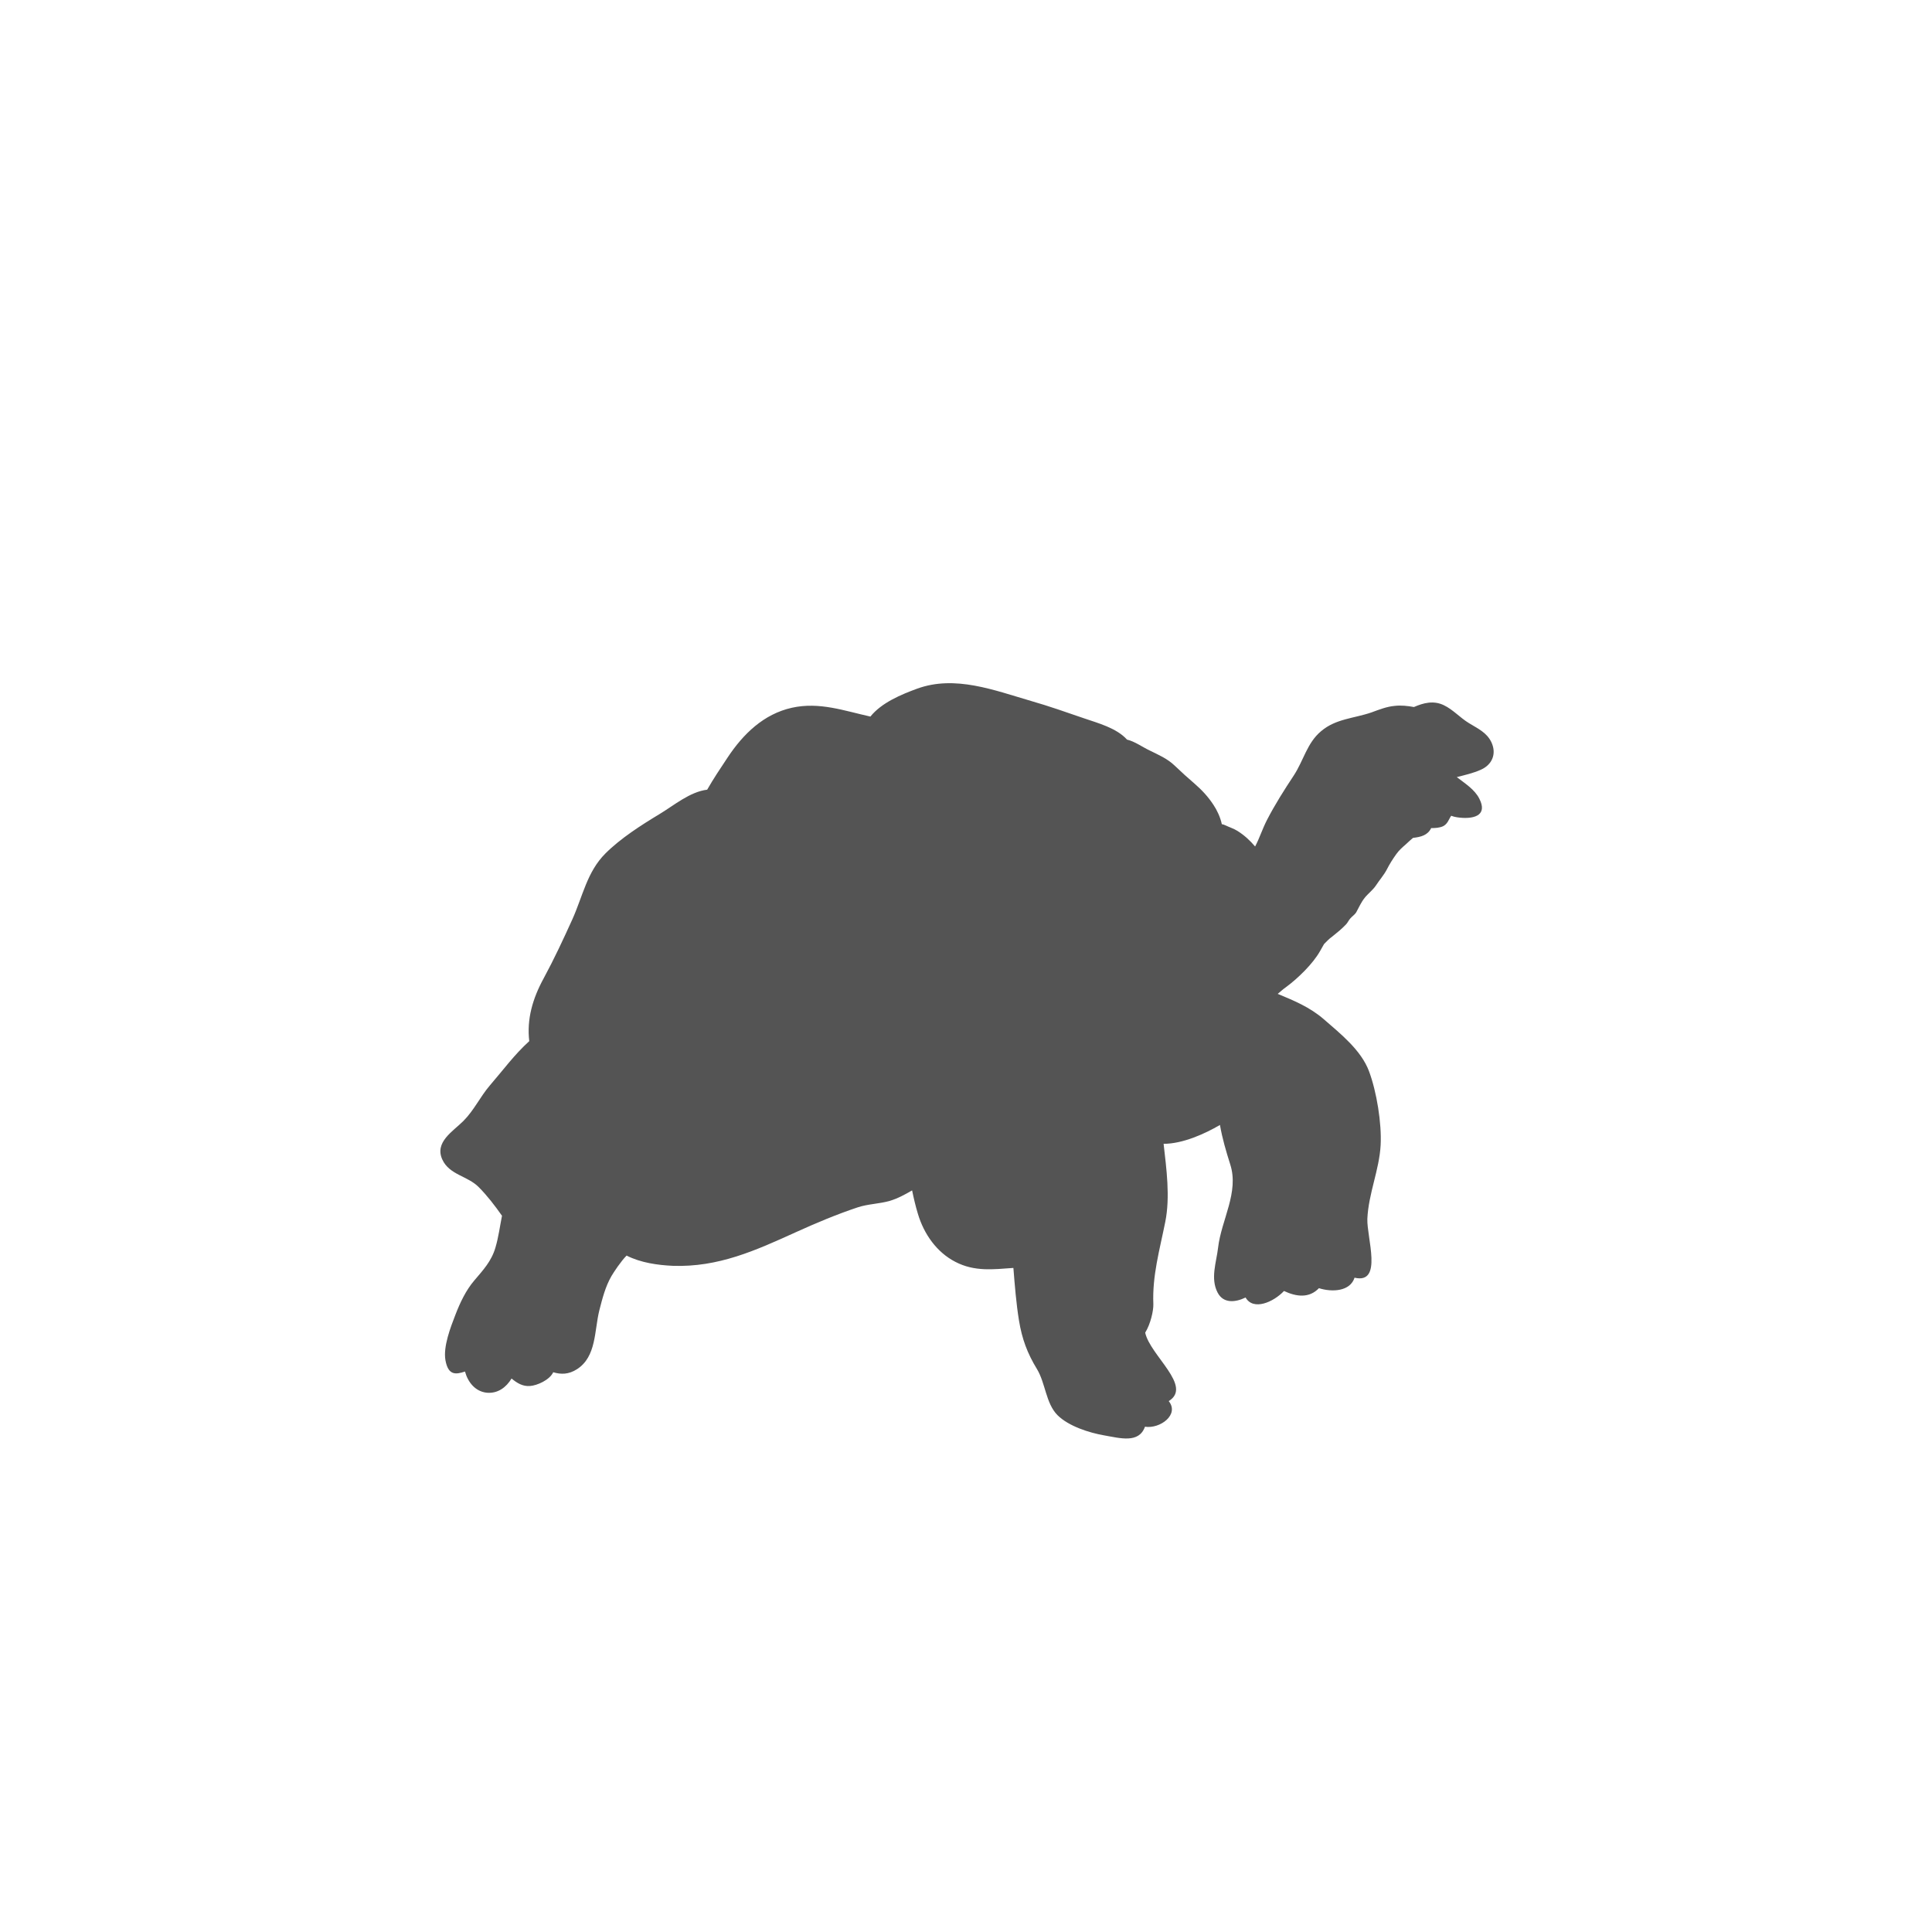
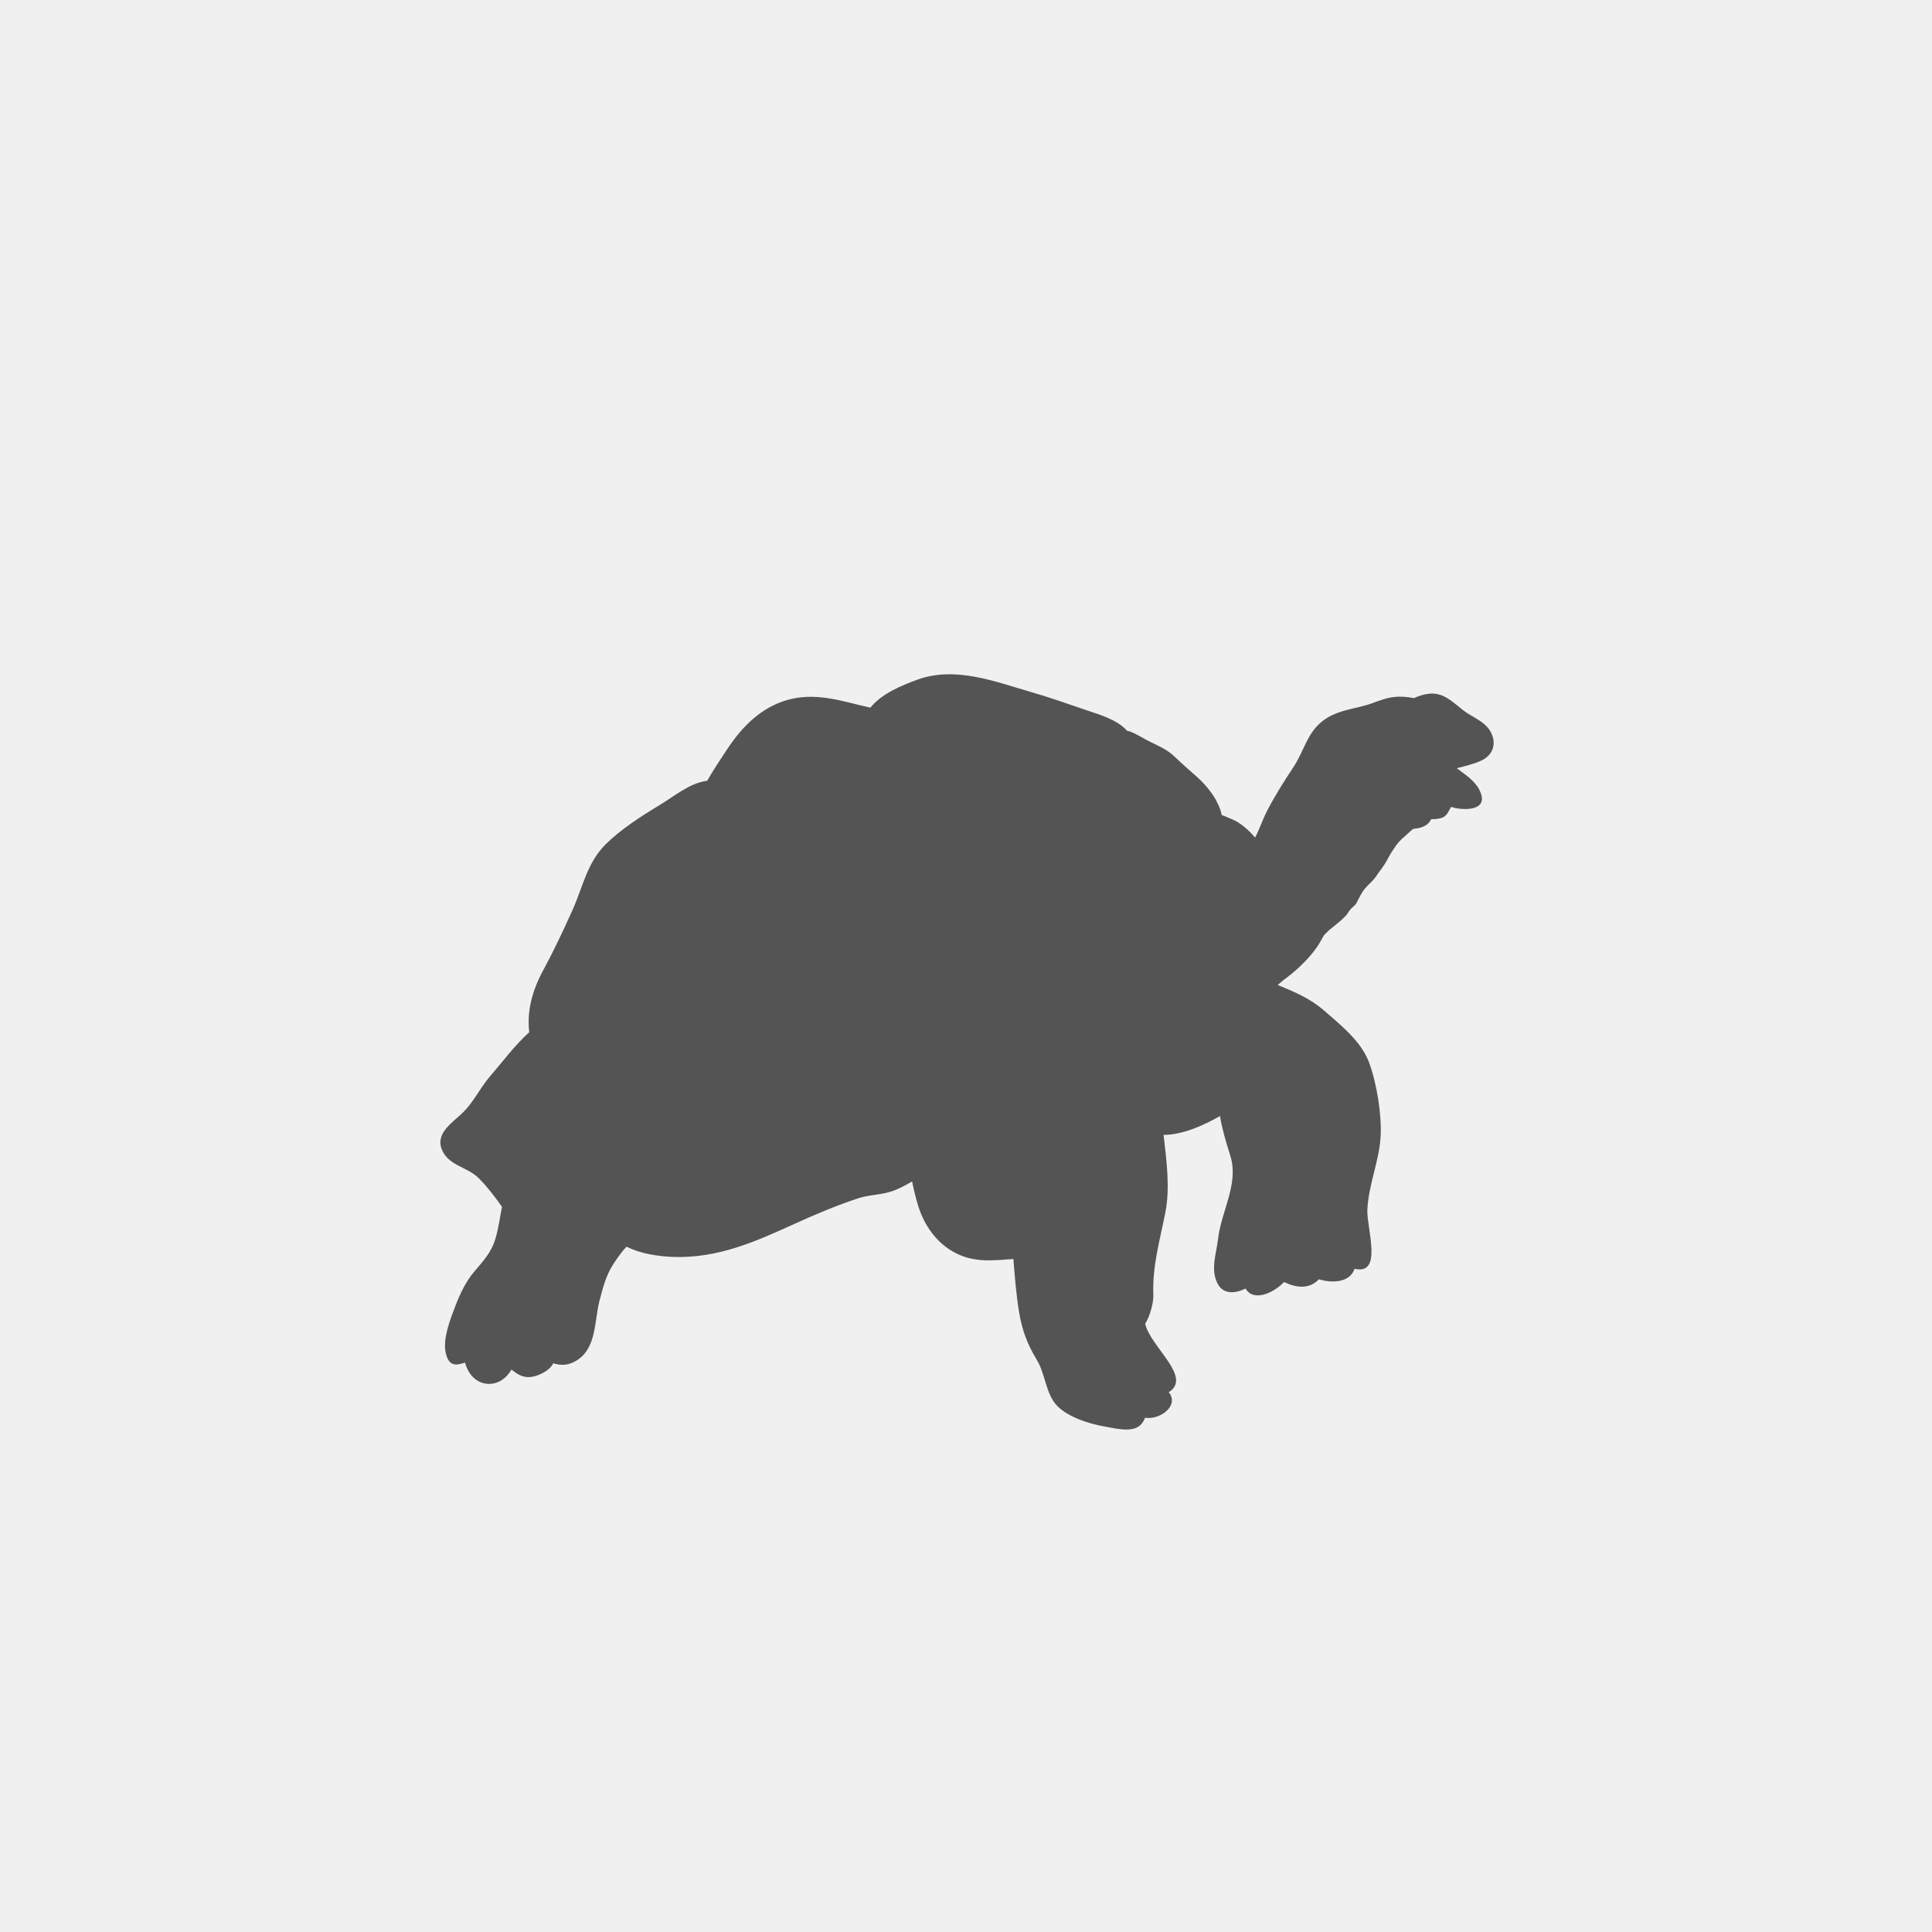
<svg xmlns="http://www.w3.org/2000/svg" width="500" zoomAndPan="magnify" viewBox="0 0 375 375" height="500" preserveAspectRatio="xMidYMid meet" version="1.0">
-   <rect x="-37.5" width="450" fill="#ffffff" y="-37.5" height="450" fill-opacity="1" />
-   <rect x="-37.5" width="450" fill="#ffffff" y="-37.5" height="450" fill-opacity="1" />
-   <rect x="-37.5" width="450" fill="#ffffff" y="-37.5" height="450" fill-opacity="1" />
-   <path fill="#545454" d="M 289.496 144.102 C 288.594 142.16 286.785 141.391 285.113 140.352 C 283.395 139.312 282.039 137.73 280.23 136.871 C 278.242 135.922 276.297 136.422 274.445 137.234 C 273.223 137.008 271.957 136.871 270.738 137.008 C 269.156 137.145 267.711 137.73 266.219 138.273 C 262.828 139.449 259.258 139.492 256.41 141.934 C 253.699 144.195 253.02 147.629 251.121 150.52 C 249.27 153.324 247.461 156.168 245.922 159.152 C 245.02 160.914 244.477 162.676 243.617 164.305 C 242.625 163.129 241.492 162.09 240.184 161.277 C 239.461 160.824 238.602 160.555 237.832 160.191 C 237.652 160.102 237.426 160.012 237.152 159.965 C 236.883 158.656 236.203 157.211 235.527 156.215 C 234.488 154.633 233.312 153.367 231.91 152.148 C 230.602 151.02 229.336 149.887 228.07 148.668 C 226.578 147.223 224.906 146.543 223.098 145.641 C 221.832 145.051 220.203 143.879 218.758 143.562 C 216.723 141.301 213.105 140.352 210.484 139.449 C 207.051 138.273 203.613 137.055 200.133 136.059 C 192.992 133.98 185.398 130.996 178.031 133.664 C 174.957 134.793 171.117 136.375 168.945 139.086 C 163.84 137.957 159.047 136.195 153.715 137.371 C 148.246 138.59 144.266 142.43 141.191 147.086 C 139.836 149.121 138.48 151.152 137.262 153.277 C 133.914 153.684 130.844 156.305 127.996 158.023 C 124.469 160.148 120.445 162.723 117.508 165.66 C 113.938 169.23 113.125 173.93 111.09 178.449 C 109.328 182.336 107.562 186.133 105.531 189.883 C 103.359 193.859 102.23 197.836 102.727 202.086 C 99.789 204.754 97.711 207.645 95.09 210.672 C 93.191 212.887 92.016 215.508 89.938 217.586 C 87.902 219.621 84.285 221.699 85.867 225.09 C 87.223 228.027 90.75 228.254 92.875 230.375 C 94.547 232.047 96.039 233.992 97.438 235.98 C 97.031 238.016 96.762 240.137 96.172 242.125 C 95.406 244.793 93.777 246.512 92.059 248.543 C 90.434 250.441 89.305 252.836 88.398 255.188 C 87.449 257.629 86.004 261.379 86.457 264 C 86.996 267.027 88.488 266.801 90.254 266.215 C 90.84 268.34 92.285 270.102 94.5 270.328 C 96.625 270.508 98.254 269.289 99.293 267.57 C 100.332 268.43 101.461 269.152 102.91 269.016 C 104.219 268.926 106.66 267.887 107.383 266.352 C 108.875 266.801 110.367 266.801 111.992 265.762 C 115.789 263.32 115.34 258.305 116.332 254.328 C 116.922 252.023 117.508 249.719 118.684 247.684 C 119.137 246.918 120.492 244.84 121.621 243.707 C 124.379 245.109 127.68 245.562 130.57 245.695 C 139.43 246.012 146.664 242.715 154.527 239.145 C 158.414 237.383 162.391 235.711 166.461 234.352 C 168.496 233.676 170.664 233.676 172.699 233.09 C 174.234 232.637 175.637 231.867 177.039 231.055 C 177.355 232.59 177.715 234.129 178.168 235.617 C 179.344 239.551 181.828 243.074 185.445 244.93 C 189.195 246.871 192.812 246.375 196.699 246.105 C 196.969 249.492 197.242 252.973 197.785 256.316 C 198.371 259.887 199.41 262.688 201.266 265.719 C 202.938 268.473 202.98 272.359 205.242 274.664 C 207.41 276.836 211.434 278.102 214.281 278.598 C 217.402 279.141 221.062 280.223 222.238 276.926 C 225.176 277.379 228.973 274.574 226.848 271.953 C 231.551 269.062 223.23 263.098 222.281 258.668 C 223.324 256.996 223.91 254.375 223.863 253.109 C 223.641 247.594 225.086 242.625 226.172 237.199 C 227.164 232.32 226.395 226.805 225.855 222.016 C 229.559 222.016 233.855 220.074 236.793 218.355 C 237.246 220.977 237.969 223.418 238.781 225.992 C 240.543 231.414 237.062 236.75 236.43 242.172 C 236.113 244.973 234.895 248.137 236.34 250.895 C 237.469 253.062 239.82 252.793 241.766 251.844 C 243.258 254.465 247.188 252.746 249.223 250.578 C 251.617 251.707 254.105 252.023 256.004 250.035 C 258.578 250.848 262.059 250.668 262.918 248 C 268.477 249.312 265.27 240.227 265.402 236.566 C 265.629 231.641 267.711 227.121 267.98 222.285 C 268.207 218.039 267.211 211.891 265.719 207.914 C 264.184 203.805 260.117 200.594 256.953 197.836 C 254.238 195.488 251.168 194.223 248.004 192.91 C 248.543 192.461 249.086 191.961 249.676 191.555 C 251.934 189.883 254.828 187.082 256.227 184.598 C 256.5 184.145 256.727 183.691 256.996 183.242 C 257.492 182.742 257.992 182.199 258.578 181.793 C 259.484 181.07 260.434 180.301 261.246 179.445 C 261.562 179.129 261.742 178.676 262.059 178.312 C 262.422 177.863 262.918 177.59 263.234 177.094 C 263.777 176.102 264.184 175.152 264.863 174.293 C 265.539 173.434 266.445 172.801 267.078 171.852 C 267.754 170.812 268.613 169.863 269.199 168.734 C 269.699 167.738 270.332 166.746 271.008 165.797 C 271.551 165.027 272.23 164.441 272.953 163.809 C 273.359 163.445 273.812 162.992 274.262 162.633 C 275.801 162.453 277.109 162.137 277.789 160.734 C 278.559 160.734 279.418 160.688 280.094 160.371 C 281 159.922 281.18 159.062 281.676 158.34 C 282.355 158.609 283.121 158.699 283.891 158.746 C 286.422 158.883 288.684 158.066 287.145 155.039 C 286.242 153.23 284.344 152.059 282.762 150.836 C 284.344 150.43 285.969 150.07 287.461 149.391 C 289.586 148.441 290.535 146.363 289.496 144.102 Z M 289.496 144.102 " fill-opacity="1" fill-rule="nonzero" />
+   <path fill="#545454" d="M 289.496 142.371 C 288.594 140.43 286.785 139.66 285.113 138.621 C 283.395 137.582 282.039 136 280.23 135.141 C 278.242 134.191 276.297 134.688 274.445 135.5 C 273.223 135.277 271.957 135.141 270.738 135.277 C 269.156 135.41 267.711 136 266.219 136.543 C 262.828 137.715 259.258 137.762 256.41 140.203 C 253.699 142.461 253.02 145.895 251.121 148.789 C 249.27 151.59 247.461 154.438 245.922 157.422 C 245.02 159.184 244.477 160.945 243.617 162.574 C 242.625 161.398 241.492 160.359 240.184 159.543 C 239.461 159.094 238.602 158.82 237.832 158.461 C 237.652 158.371 237.426 158.277 237.152 158.234 C 236.883 156.922 236.203 155.477 235.527 154.484 C 234.488 152.902 233.312 151.637 231.91 150.414 C 230.602 149.285 229.336 148.156 228.07 146.934 C 226.578 145.488 224.906 144.812 223.098 143.906 C 221.832 143.32 220.203 142.145 218.758 141.828 C 216.723 139.57 213.105 138.621 210.484 137.715 C 207.051 136.543 203.613 135.32 200.133 134.328 C 192.992 132.246 185.398 129.266 178.031 131.93 C 174.957 133.062 171.117 134.645 168.945 137.355 C 163.84 136.227 159.047 134.461 153.715 135.637 C 148.246 136.859 144.266 140.699 141.191 145.355 C 139.836 147.387 138.48 149.422 137.262 151.547 C 133.914 151.953 130.844 154.574 127.996 156.289 C 124.469 158.414 120.445 160.992 117.508 163.93 C 113.938 167.5 113.125 172.199 111.09 176.719 C 109.328 180.605 107.562 184.402 105.531 188.152 C 103.359 192.129 102.23 196.105 102.727 200.355 C 99.789 203.02 97.711 205.914 95.09 208.941 C 93.191 211.156 92.016 213.777 89.938 215.855 C 87.902 217.887 84.285 219.969 85.867 223.355 C 87.223 226.293 90.75 226.52 92.875 228.645 C 94.547 230.316 96.039 232.258 97.438 234.25 C 97.031 236.281 96.762 238.406 96.172 240.395 C 95.406 243.062 93.777 244.777 92.059 246.812 C 90.434 248.711 89.305 251.105 88.398 253.457 C 87.449 255.895 86.004 259.648 86.457 262.27 C 86.996 265.297 88.488 265.07 90.254 264.48 C 90.84 266.605 92.285 268.367 94.5 268.594 C 96.625 268.777 98.254 267.555 99.293 265.84 C 100.332 266.695 101.461 267.418 102.91 267.285 C 104.219 267.195 106.66 266.156 107.383 264.617 C 108.875 265.07 110.367 265.07 111.992 264.031 C 115.789 261.59 115.34 256.574 116.332 252.598 C 116.922 250.293 117.508 247.988 118.684 245.953 C 119.137 245.184 120.492 243.105 121.621 241.977 C 124.379 243.379 127.68 243.828 130.57 243.965 C 139.43 244.281 146.664 240.98 154.527 237.41 C 158.414 235.648 162.391 233.977 166.461 232.621 C 168.496 231.945 170.664 231.945 172.699 231.355 C 174.234 230.902 175.637 230.137 177.039 229.32 C 177.355 230.859 177.715 232.395 178.168 233.887 C 179.344 237.82 181.828 241.344 185.445 243.195 C 189.195 245.141 192.812 244.645 196.699 244.371 C 196.969 247.762 197.242 251.242 197.785 254.586 C 198.371 258.156 199.41 260.957 201.266 263.984 C 202.938 266.742 202.98 270.629 205.242 272.934 C 207.41 275.102 211.434 276.367 214.281 276.863 C 217.402 277.406 221.062 278.492 222.238 275.191 C 225.176 275.645 228.973 272.844 226.848 270.223 C 231.551 267.328 223.23 261.363 222.281 256.934 C 223.324 255.262 223.91 252.641 223.863 251.375 C 223.641 245.863 225.086 240.891 226.172 235.469 C 227.164 230.586 226.395 225.074 225.855 220.285 C 229.559 220.285 233.855 218.34 236.793 216.621 C 237.246 219.246 237.969 221.684 238.781 224.262 C 240.543 229.684 237.062 235.016 236.43 240.441 C 236.113 243.242 234.895 246.406 236.34 249.16 C 237.469 251.332 239.82 251.059 241.766 250.109 C 243.258 252.73 247.188 251.016 249.223 248.844 C 251.617 249.977 254.105 250.293 256.004 248.305 C 258.578 249.117 262.059 248.938 262.918 246.27 C 268.477 247.582 265.27 238.496 265.402 234.836 C 265.629 229.91 267.711 225.391 267.98 220.555 C 268.207 216.309 267.211 210.16 265.719 206.184 C 264.184 202.07 260.117 198.863 256.953 196.105 C 254.238 193.754 251.168 192.488 248.004 191.18 C 248.543 190.727 249.086 190.23 249.676 189.824 C 251.934 188.152 254.828 185.348 256.227 182.863 C 256.5 182.41 256.727 181.961 256.996 181.508 C 257.492 181.012 257.992 180.469 258.578 180.062 C 259.484 179.34 260.434 178.57 261.246 177.711 C 261.562 177.395 261.742 176.945 262.059 176.582 C 262.422 176.129 262.918 175.859 263.234 175.363 C 263.777 174.367 264.184 173.418 264.863 172.559 C 265.539 171.703 266.445 171.07 267.078 170.121 C 267.754 169.078 268.613 168.133 269.199 167 C 269.699 166.008 270.332 165.012 271.008 164.062 C 271.551 163.297 272.23 162.707 272.953 162.074 C 273.359 161.715 273.812 161.262 274.262 160.898 C 275.801 160.719 277.109 160.402 277.789 159.004 C 278.559 159.004 279.418 158.957 280.094 158.641 C 281 158.188 281.18 157.328 281.676 156.605 C 282.355 156.879 283.121 156.969 283.891 157.012 C 286.422 157.148 288.684 156.336 287.145 153.309 C 286.242 151.5 284.344 150.324 282.762 149.105 C 284.344 148.699 285.969 148.336 287.461 147.66 C 289.586 146.711 290.535 144.629 289.496 142.371 Z M 289.496 142.371 " fill-opacity="1" fill-rule="nonzero" />
</svg>
